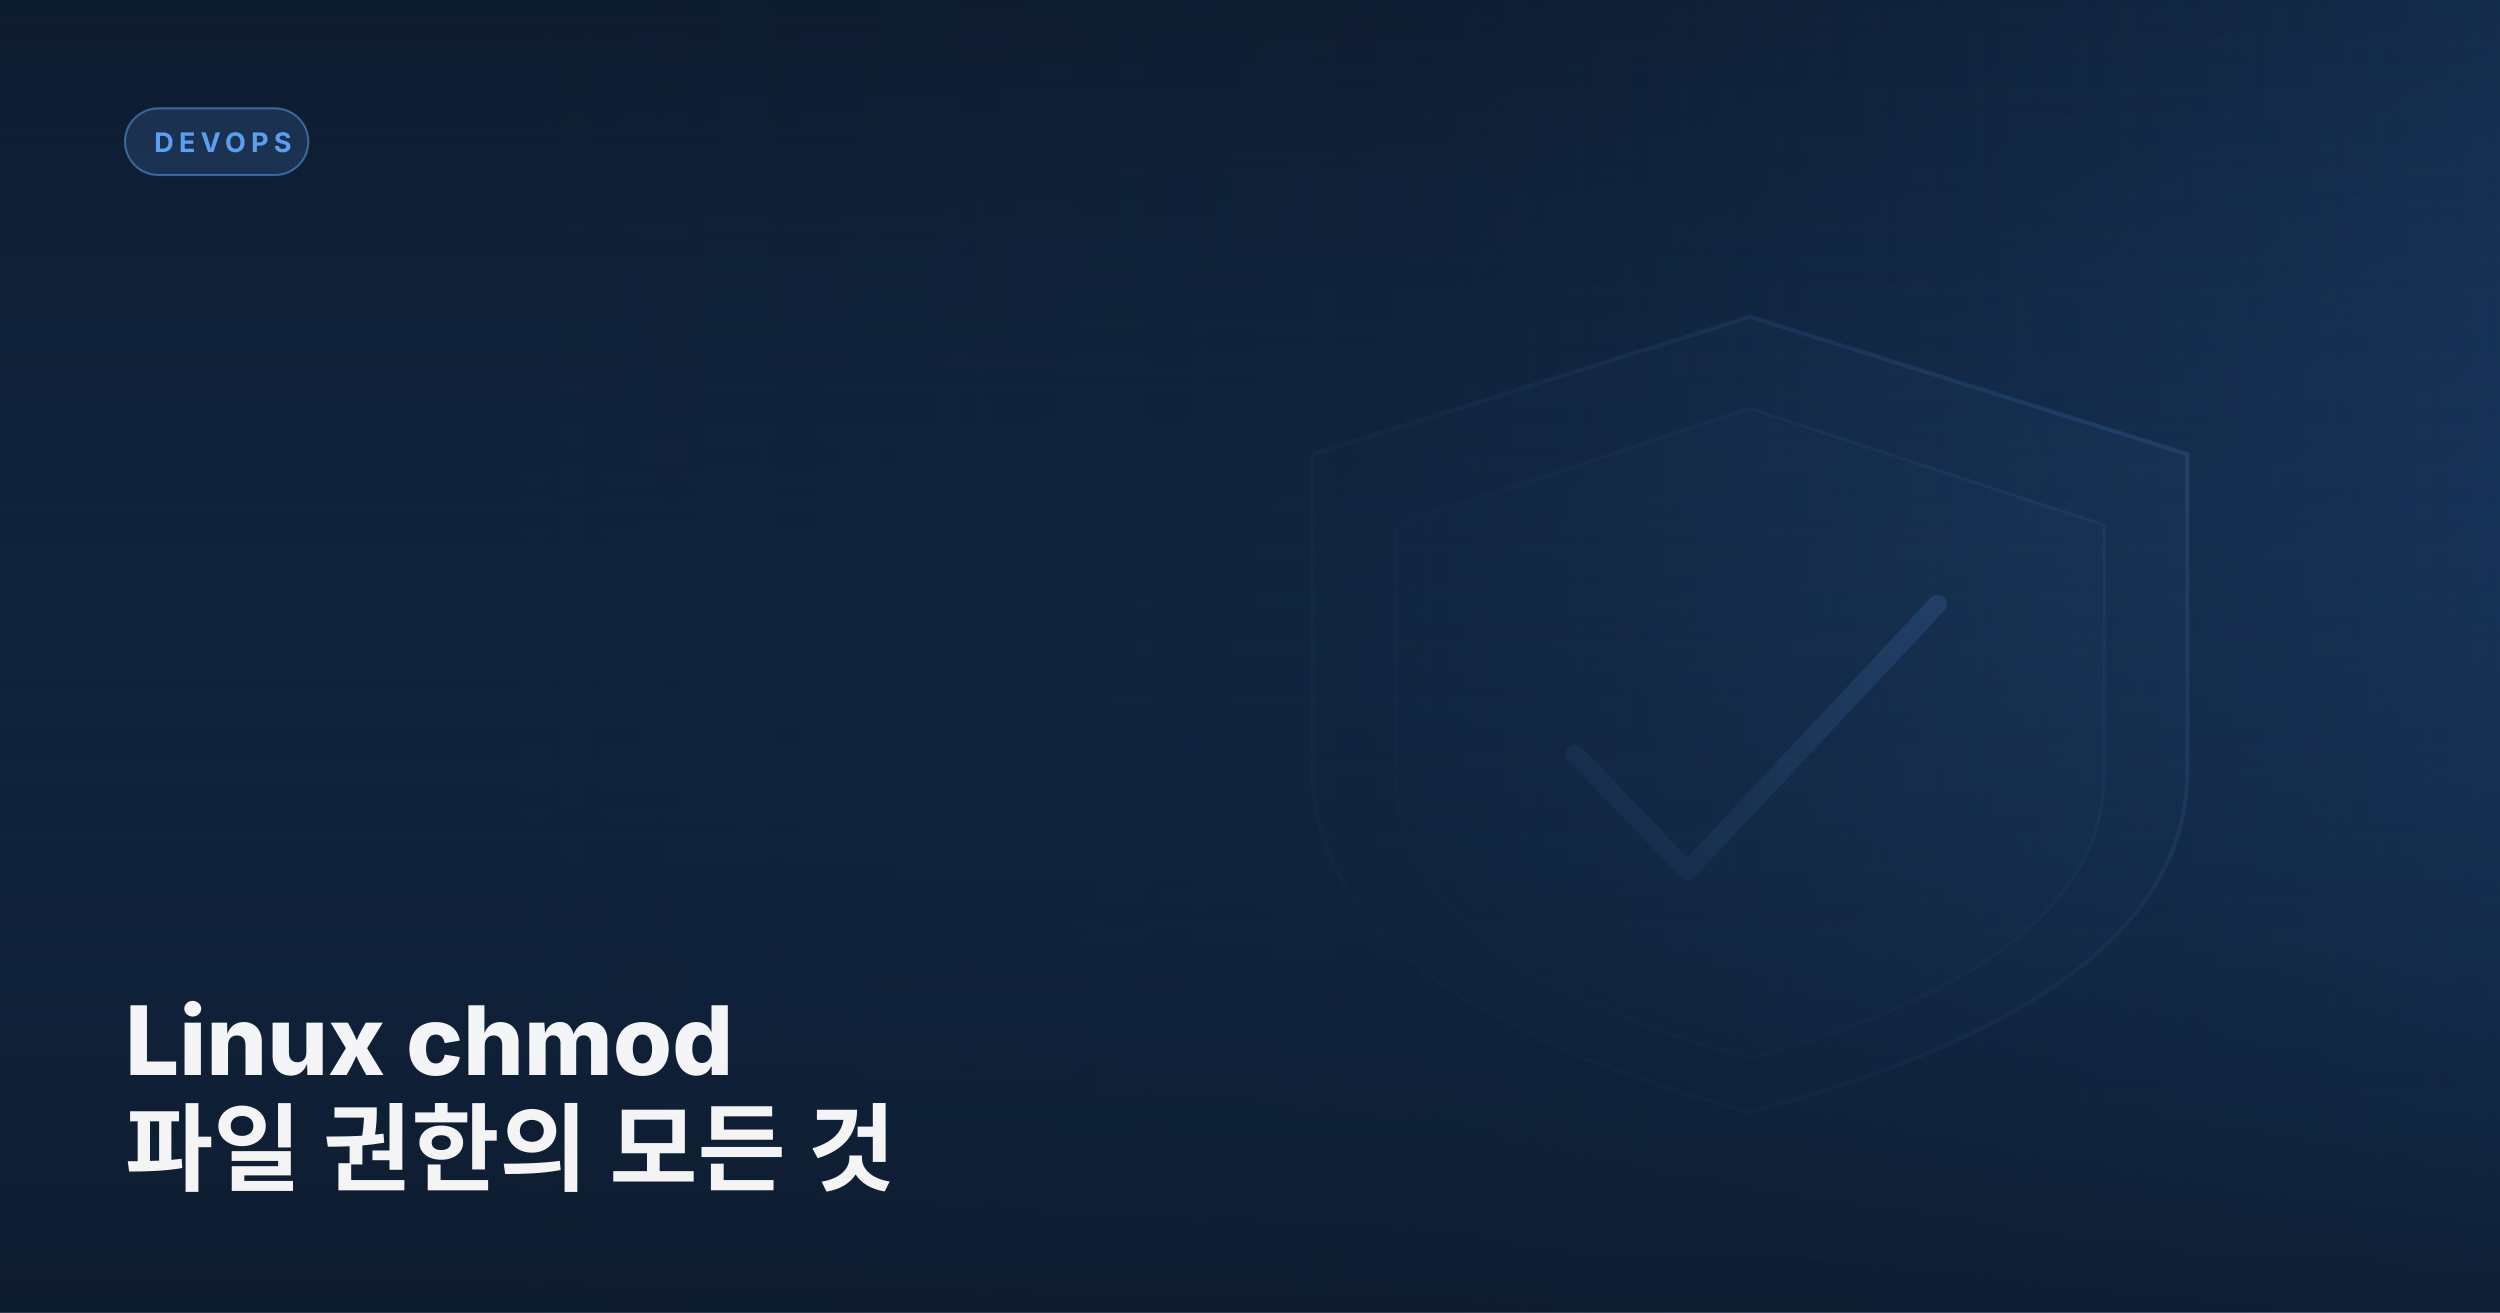
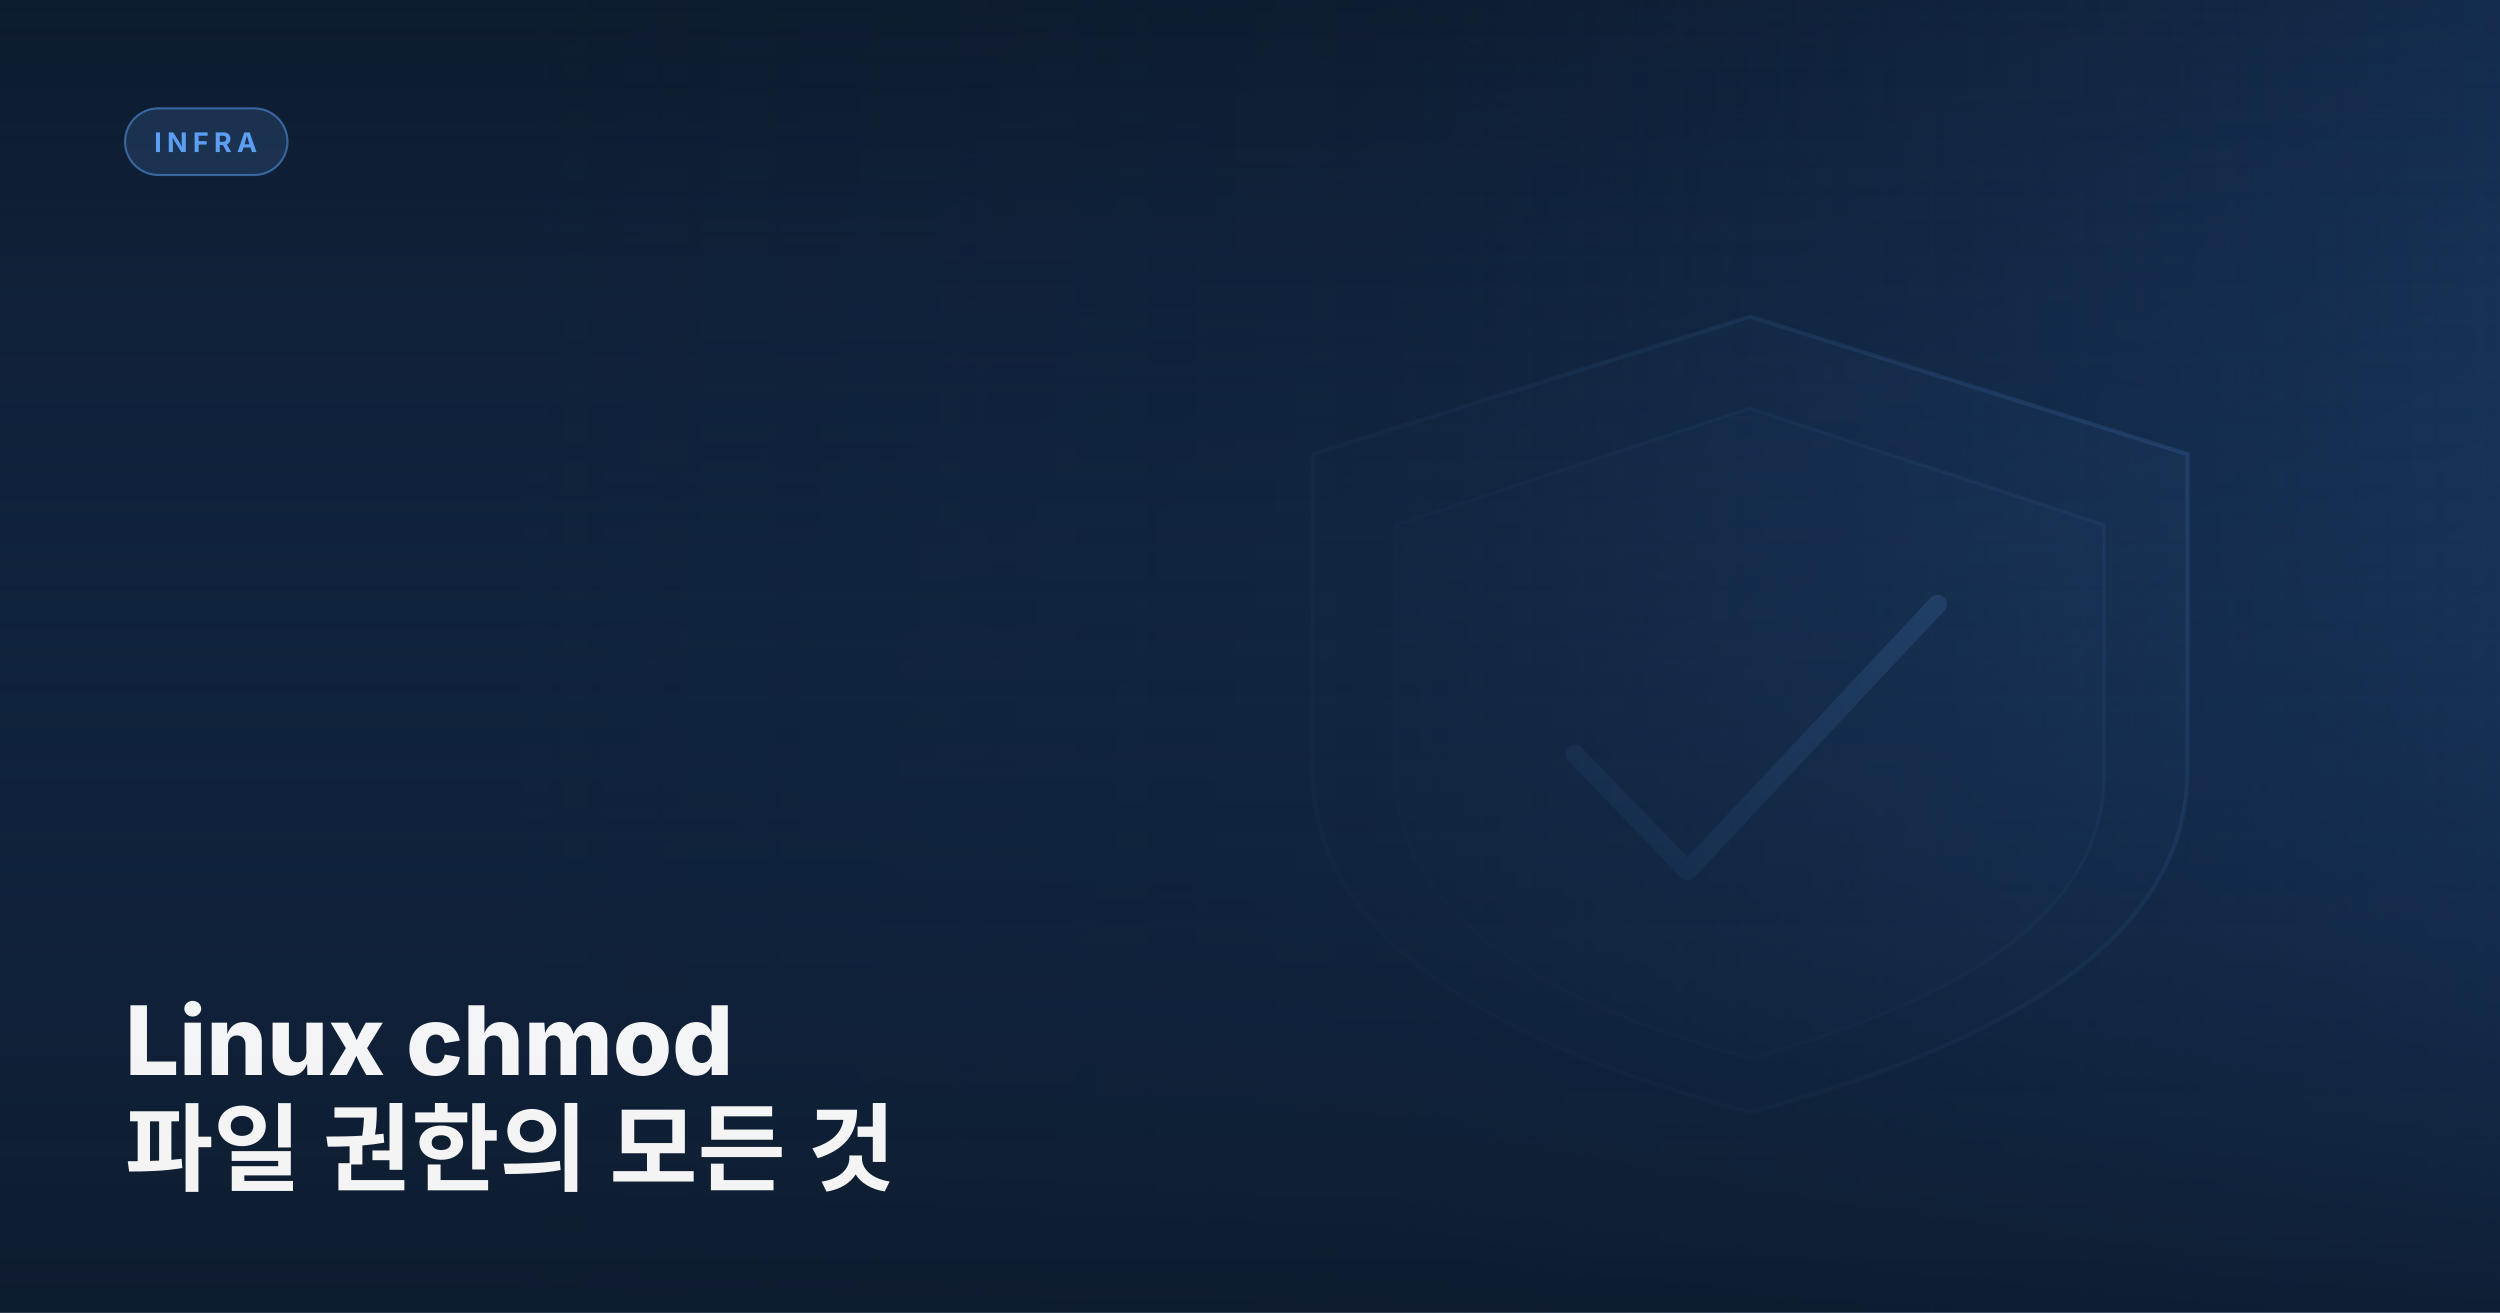
<svg xmlns="http://www.w3.org/2000/svg" width="1200" height="630" viewBox="0 0 1200 630">
  <defs>
    <linearGradient id="bg" x1="0%" y1="0%" x2="100%" y2="100%">
      <stop offset="0%" stop-color="#0d1b2e" />
      <stop offset="100%" stop-color="#1a3d6b" />
    </linearGradient>
    <linearGradient id="lf" x1="100%" y1="0%" x2="20%" y2="0%">
      <stop offset="0%" stop-color="#0d1b2e" stop-opacity="0" />
      <stop offset="55%" stop-color="#0d1b2e" stop-opacity="0.82" />
      <stop offset="100%" stop-color="#0d1b2e" stop-opacity="1" />
    </linearGradient>
    <linearGradient id="bf" x1="0%" y1="0%" x2="0%" y2="100%">
      <stop offset="0%" stop-color="#1a3d6b" stop-opacity="0" />
      <stop offset="100%" stop-color="#0d1b2e" stop-opacity="0.9" />
    </linearGradient>
  </defs>
  <rect width="1200" height="630" fill="url(#bg)" />
  <path d="M 840 152 L 1050 218 L 1050 370 Q 1050 478 840 534 Q 630 478 630 370 L 630 218 Z" fill="#60a5fa" fill-opacity="0.07" stroke="#60a5fa" stroke-width="2" stroke-opacity="0.28" />
  <path d="M 840 196 L 1010 252 L 1010 372 Q 1010 462 840 508 Q 670 462 670 372 L 670 252 Z" fill="#60a5fa" fill-opacity="0.05" stroke="#60a5fa" stroke-width="1.5" stroke-opacity="0.18" />
  <path d="M 756 362 L 810 418 L 930 290" fill="none" stroke="#60a5fa" stroke-width="9" stroke-linecap="round" stroke-linejoin="round" stroke-opacity="0.48" />
  <rect width="1200" height="630" fill="url(#lf)" />
  <rect width="1200" height="630" fill="url(#bf)" />
-   <rect x="60" y="52" width="88" height="32" rx="16" fill="#60a5fa" fill-opacity="0.15" stroke="#60a5fa" stroke-width="1" stroke-opacity="0.5" />
-   <text x="74" y="73" font-family="system-ui,-apple-system,Segoe UI,sans-serif" font-size="13" font-weight="700" letter-spacing="2.5" fill="#60a5fa" fill-opacity="0.95">DEVOPS</text>
+   <rect x="60" y="52" width="78" height="32" rx="16" fill="#60a5fa" fill-opacity="0.15" stroke="#60a5fa" stroke-width="1" stroke-opacity="0.5" />
+   <text x="74" y="73" font-family="system-ui,-apple-system,Segoe UI,sans-serif" font-size="13" font-weight="700" letter-spacing="2.5" fill="#60a5fa" fill-opacity="0.95">INFRA</text>
  <text x="60" y="516" font-family="system-ui,-apple-system,Segoe UI,sans-serif" font-size="46" font-weight="800" fill="white" fill-opacity="0.95">Linux chmod</text>
  <text x="60" y="568" font-family="system-ui,-apple-system,Segoe UI,sans-serif" font-size="46" font-weight="800" fill="white" fill-opacity="0.95">파일 권한의 모든 것</text>
</svg>
